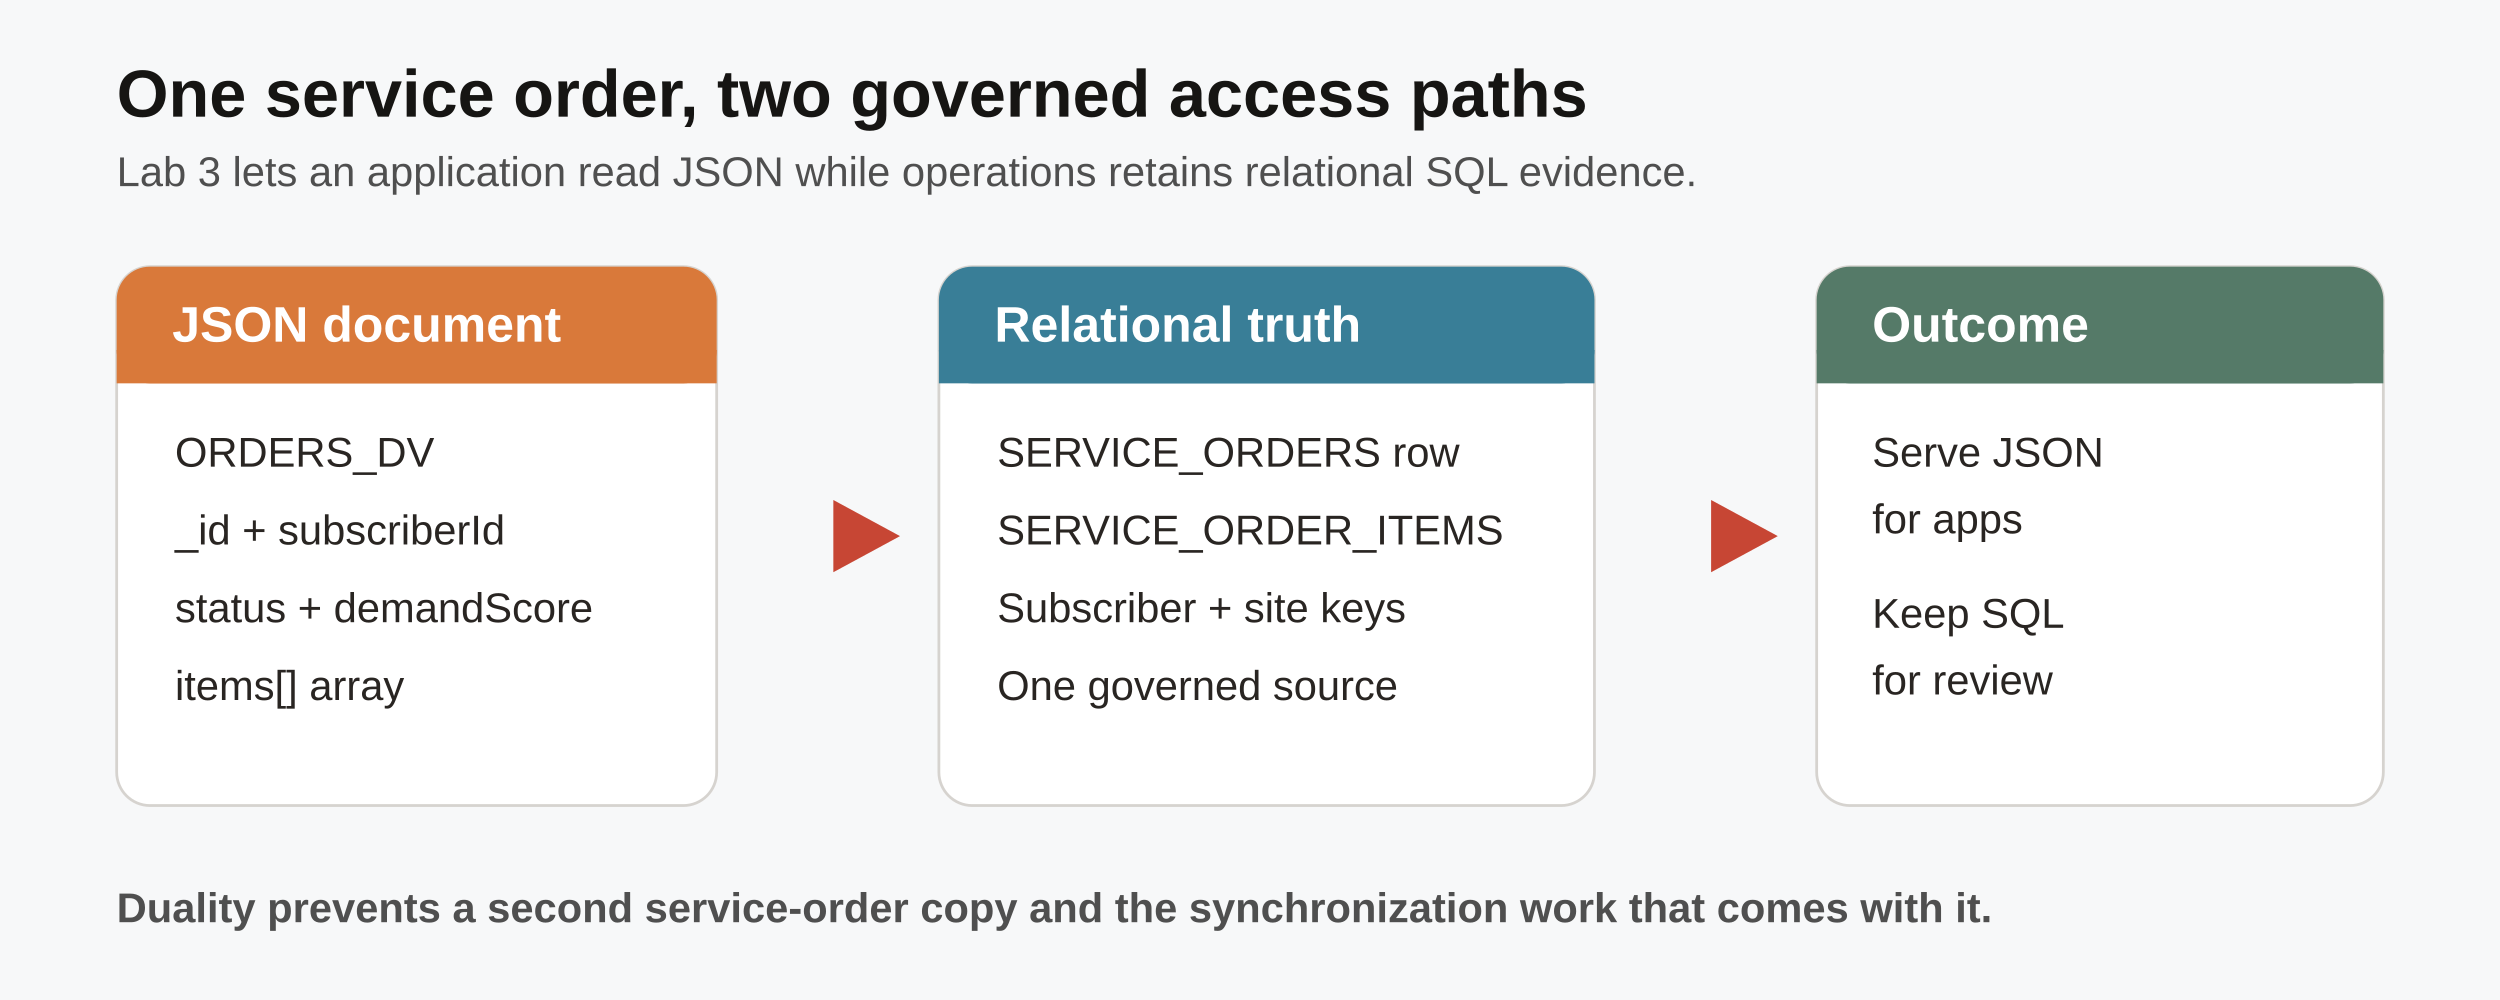
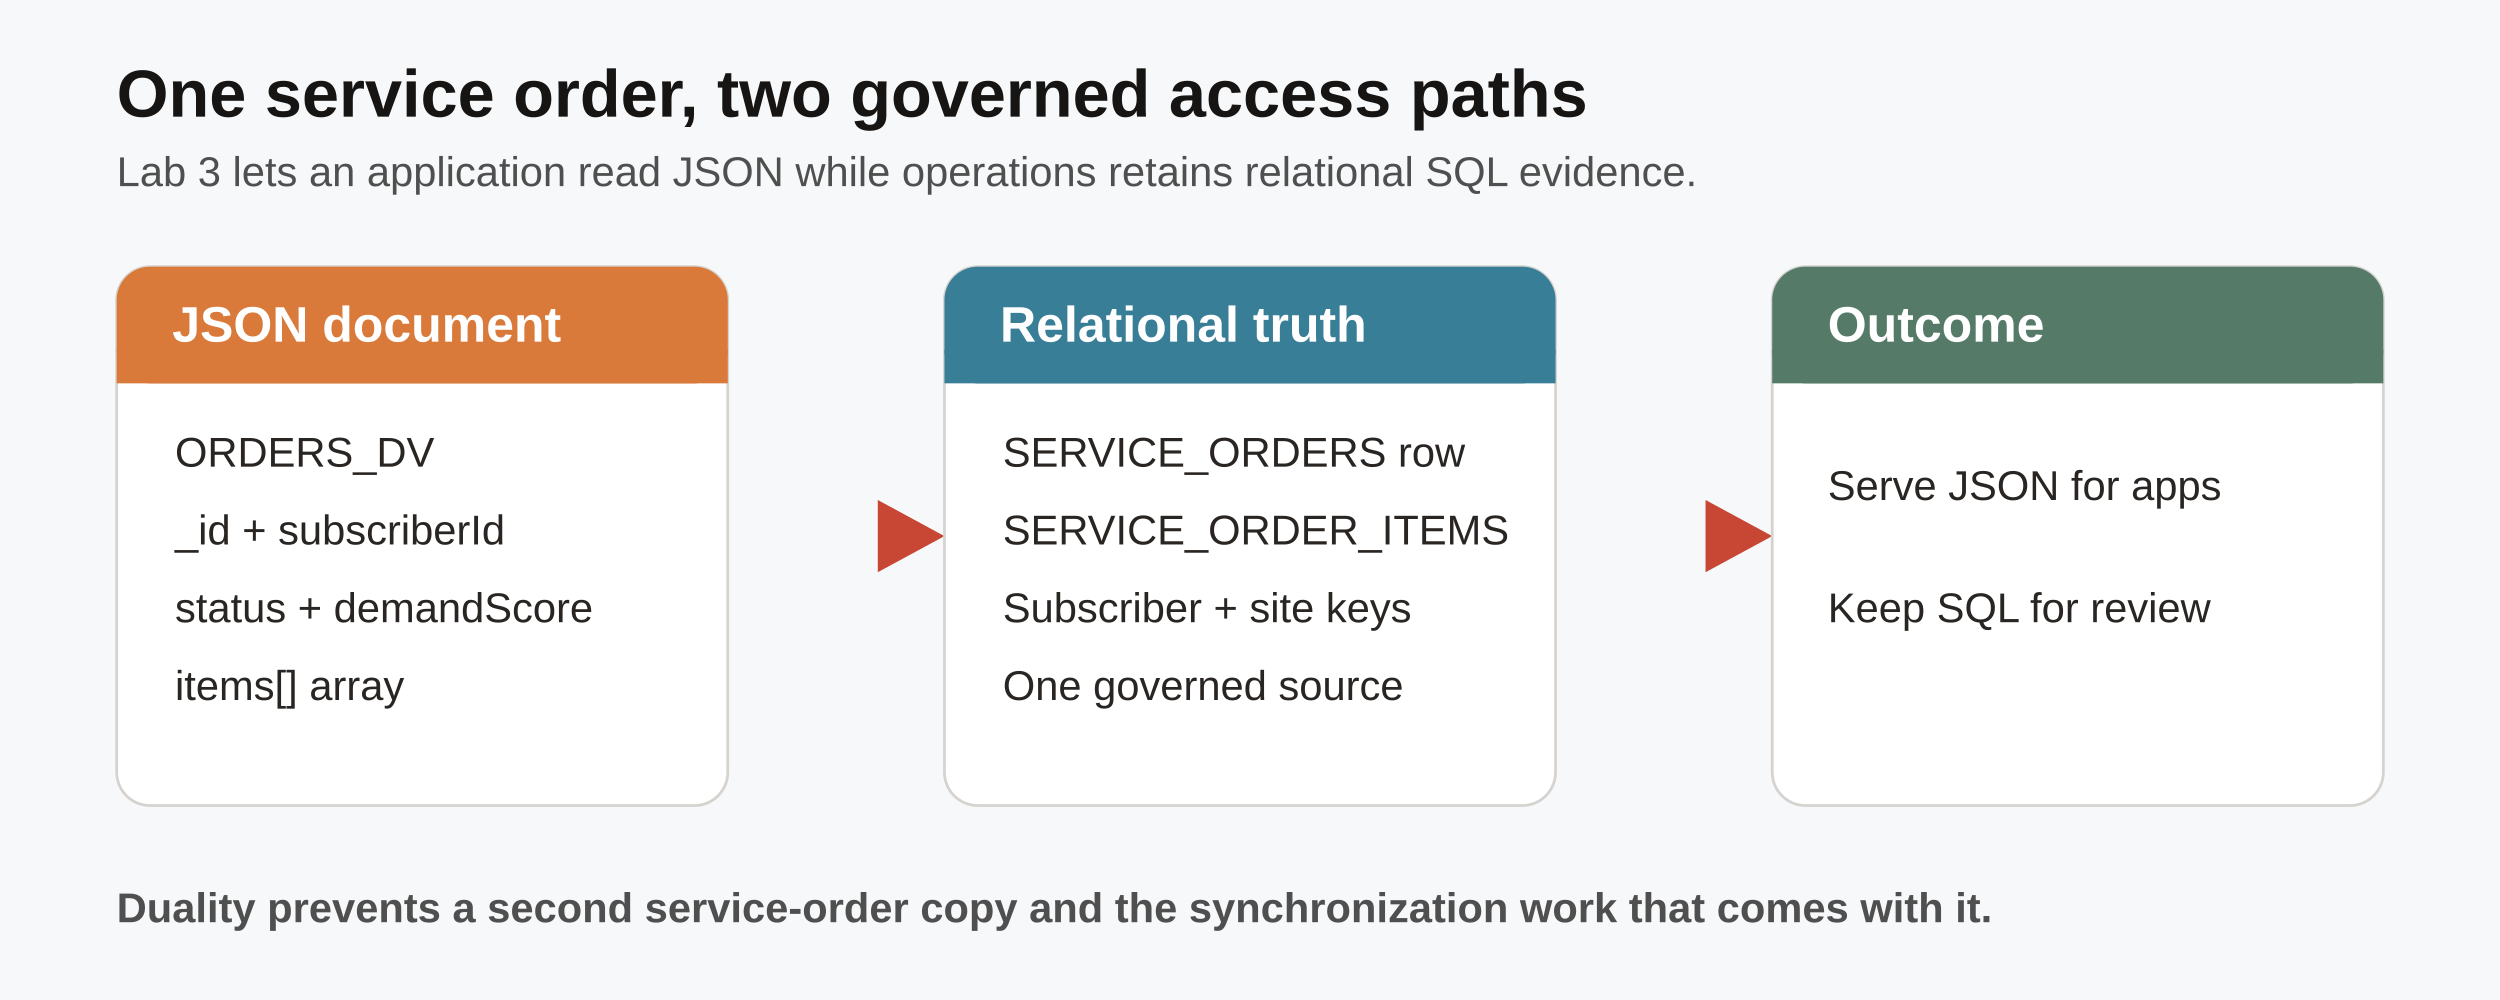
<svg xmlns="http://www.w3.org/2000/svg" width="900" height="360" viewBox="0 0 900 360" role="img" aria-labelledby="title desc">
  <style>.title{font:700 24px Arial,sans-serif;fill:#161513}.sub{font:15px Arial,sans-serif;fill:#4f4f4f}.head{font:700 18px Arial,sans-serif;fill:#fff}.item{font:15px Arial,sans-serif;fill:#292522}.foot{font:600 15px Arial,sans-serif;fill:#4f4f4f}</style>
  <rect width="900" height="360" fill="#f7f8f9" />
  <text x="42" y="42" class="title">One service order, two governed access paths</text>
  <text x="42" y="67" class="sub">Lab 3 lets an application read JSON while operations retains relational SQL evidence.</text>
-   <rect x="42" y="96" width="216" height="194" rx="12" fill="#fff" stroke="#d6d3cf" />
-   <rect x="42" y="96" width="216" height="42" rx="12" fill="#d9793a" />
-   <rect x="42" y="126" width="216" height="12" fill="#d9793a" />
+   <rect x="42" y="96" width="220" height="194" rx="12" fill="#fff" stroke="#d6d3cf" />
+   <rect x="42" y="96" width="220" height="42" rx="12" fill="#d9793a" />
+   <rect x="42" y="126" width="220" height="12" fill="#d9793a" />
  <text x="62" y="123" class="head">JSON document</text>
  <text x="63" y="168" class="item">ORDERS_DV</text>
  <text x="63" y="196" class="item">_id + subscriberId</text>
  <text x="63" y="224" class="item">status + demandScore</text>
  <text x="63" y="252" class="item">items[] array</text>
-   <path d="M273 193h27v-13l24 13-24 13v-13h-27z" fill="#c74634" />
-   <rect x="338" y="96" width="236" height="194" rx="12" fill="#fff" stroke="#d6d3cf" />
-   <rect x="338" y="96" width="236" height="42" rx="12" fill="#397e97" />
-   <rect x="338" y="126" width="236" height="12" fill="#397e97" />
-   <text x="358" y="123" class="head">Relational truth</text>
-   <text x="359" y="168" class="item">SERVICE_ORDERS row</text>
-   <text x="359" y="196" class="item">SERVICE_ORDER_ITEMS</text>
-   <text x="359" y="224" class="item">Subscriber + site keys</text>
-   <text x="359" y="252" class="item">One governed source</text>
-   <path d="M589 193h27v-13l24 13-24 13v-13h-27z" fill="#c74634" />
-   <rect x="654" y="96" width="204" height="194" rx="12" fill="#fff" stroke="#d6d3cf" />
-   <rect x="654" y="96" width="204" height="42" rx="12" fill="#557a68" />
-   <rect x="654" y="126" width="204" height="12" fill="#557a68" />
-   <text x="674" y="123" class="head">Outcome</text>
-   <text x="674" y="168" class="item">Serve JSON</text>
-   <text x="674" y="192" class="item">for apps</text>
-   <text x="674" y="226" class="item">Keep SQL</text>
-   <text x="674" y="250" class="item">for review</text>
+   <path d="M282 193h34v-13l24 13-24 13v-13h-34z" fill="#c74634" />
+   <rect x="340" y="96" width="220" height="194" rx="12" fill="#fff" stroke="#d6d3cf" />
+   <rect x="340" y="96" width="220" height="42" rx="12" fill="#397e97" />
+   <rect x="340" y="126" width="220" height="12" fill="#397e97" />
+   <text x="360" y="123" class="head">Relational truth</text>
+   <text x="361" y="168" class="item">SERVICE_ORDERS row</text>
+   <text x="361" y="196" class="item">SERVICE_ORDER_ITEMS</text>
+   <text x="361" y="224" class="item">Subscriber + site keys</text>
+   <text x="361" y="252" class="item">One governed source</text>
+   <path d="M580 193h34v-13l24 13-24 13v-13h-34z" fill="#c74634" />
+   <rect x="638" y="96" width="220" height="194" rx="12" fill="#fff" stroke="#d6d3cf" />
+   <rect x="638" y="96" width="220" height="42" rx="12" fill="#557a68" />
+   <rect x="638" y="126" width="220" height="12" fill="#557a68" />
+   <text x="658" y="123" class="head">Outcome</text>
+   <text x="658" y="180" class="item">Serve JSON for apps</text>
+   <text x="658" y="224" class="item">Keep SQL for review</text>
  <text x="42" y="332" class="foot">Duality prevents a second service-order copy and the synchronization work that comes with it.</text>
</svg>
